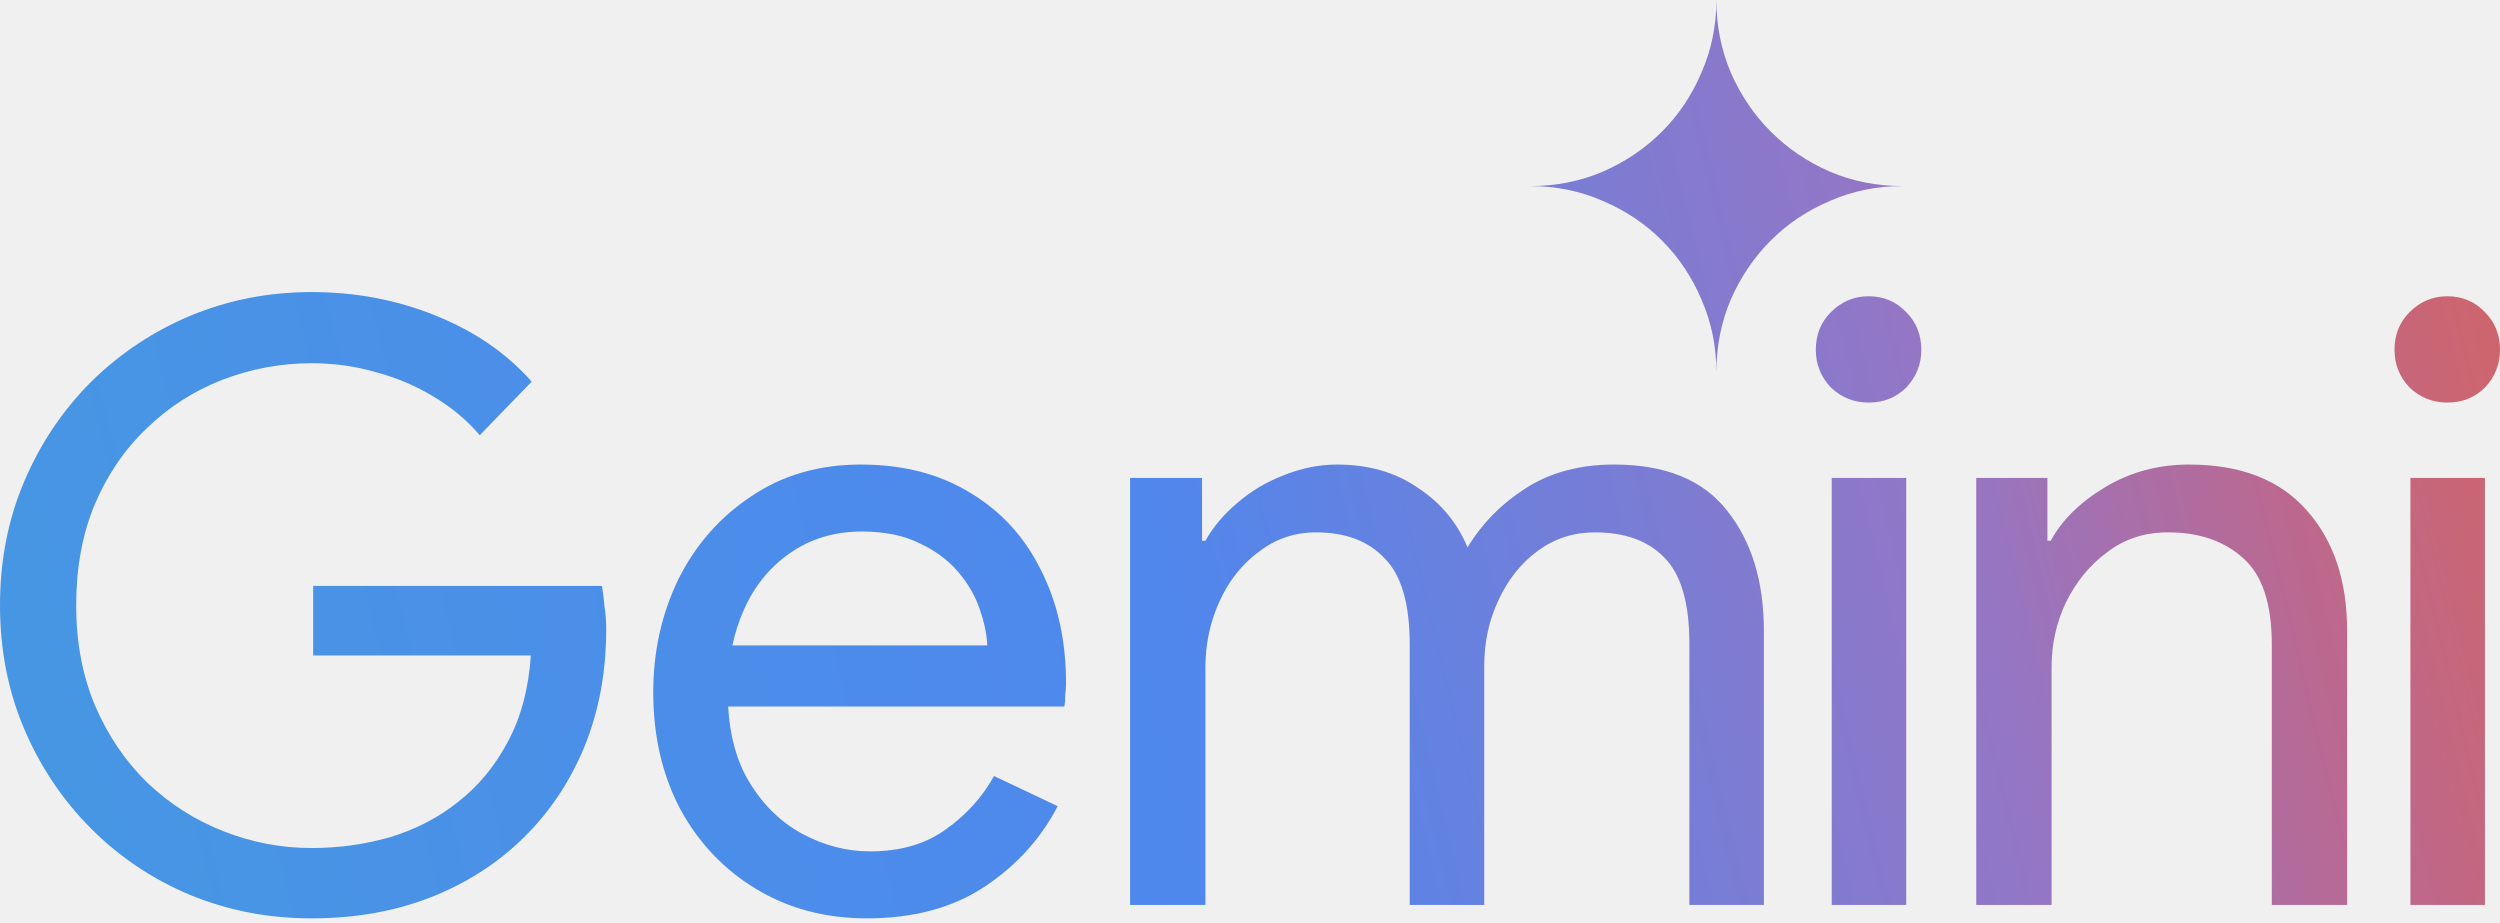
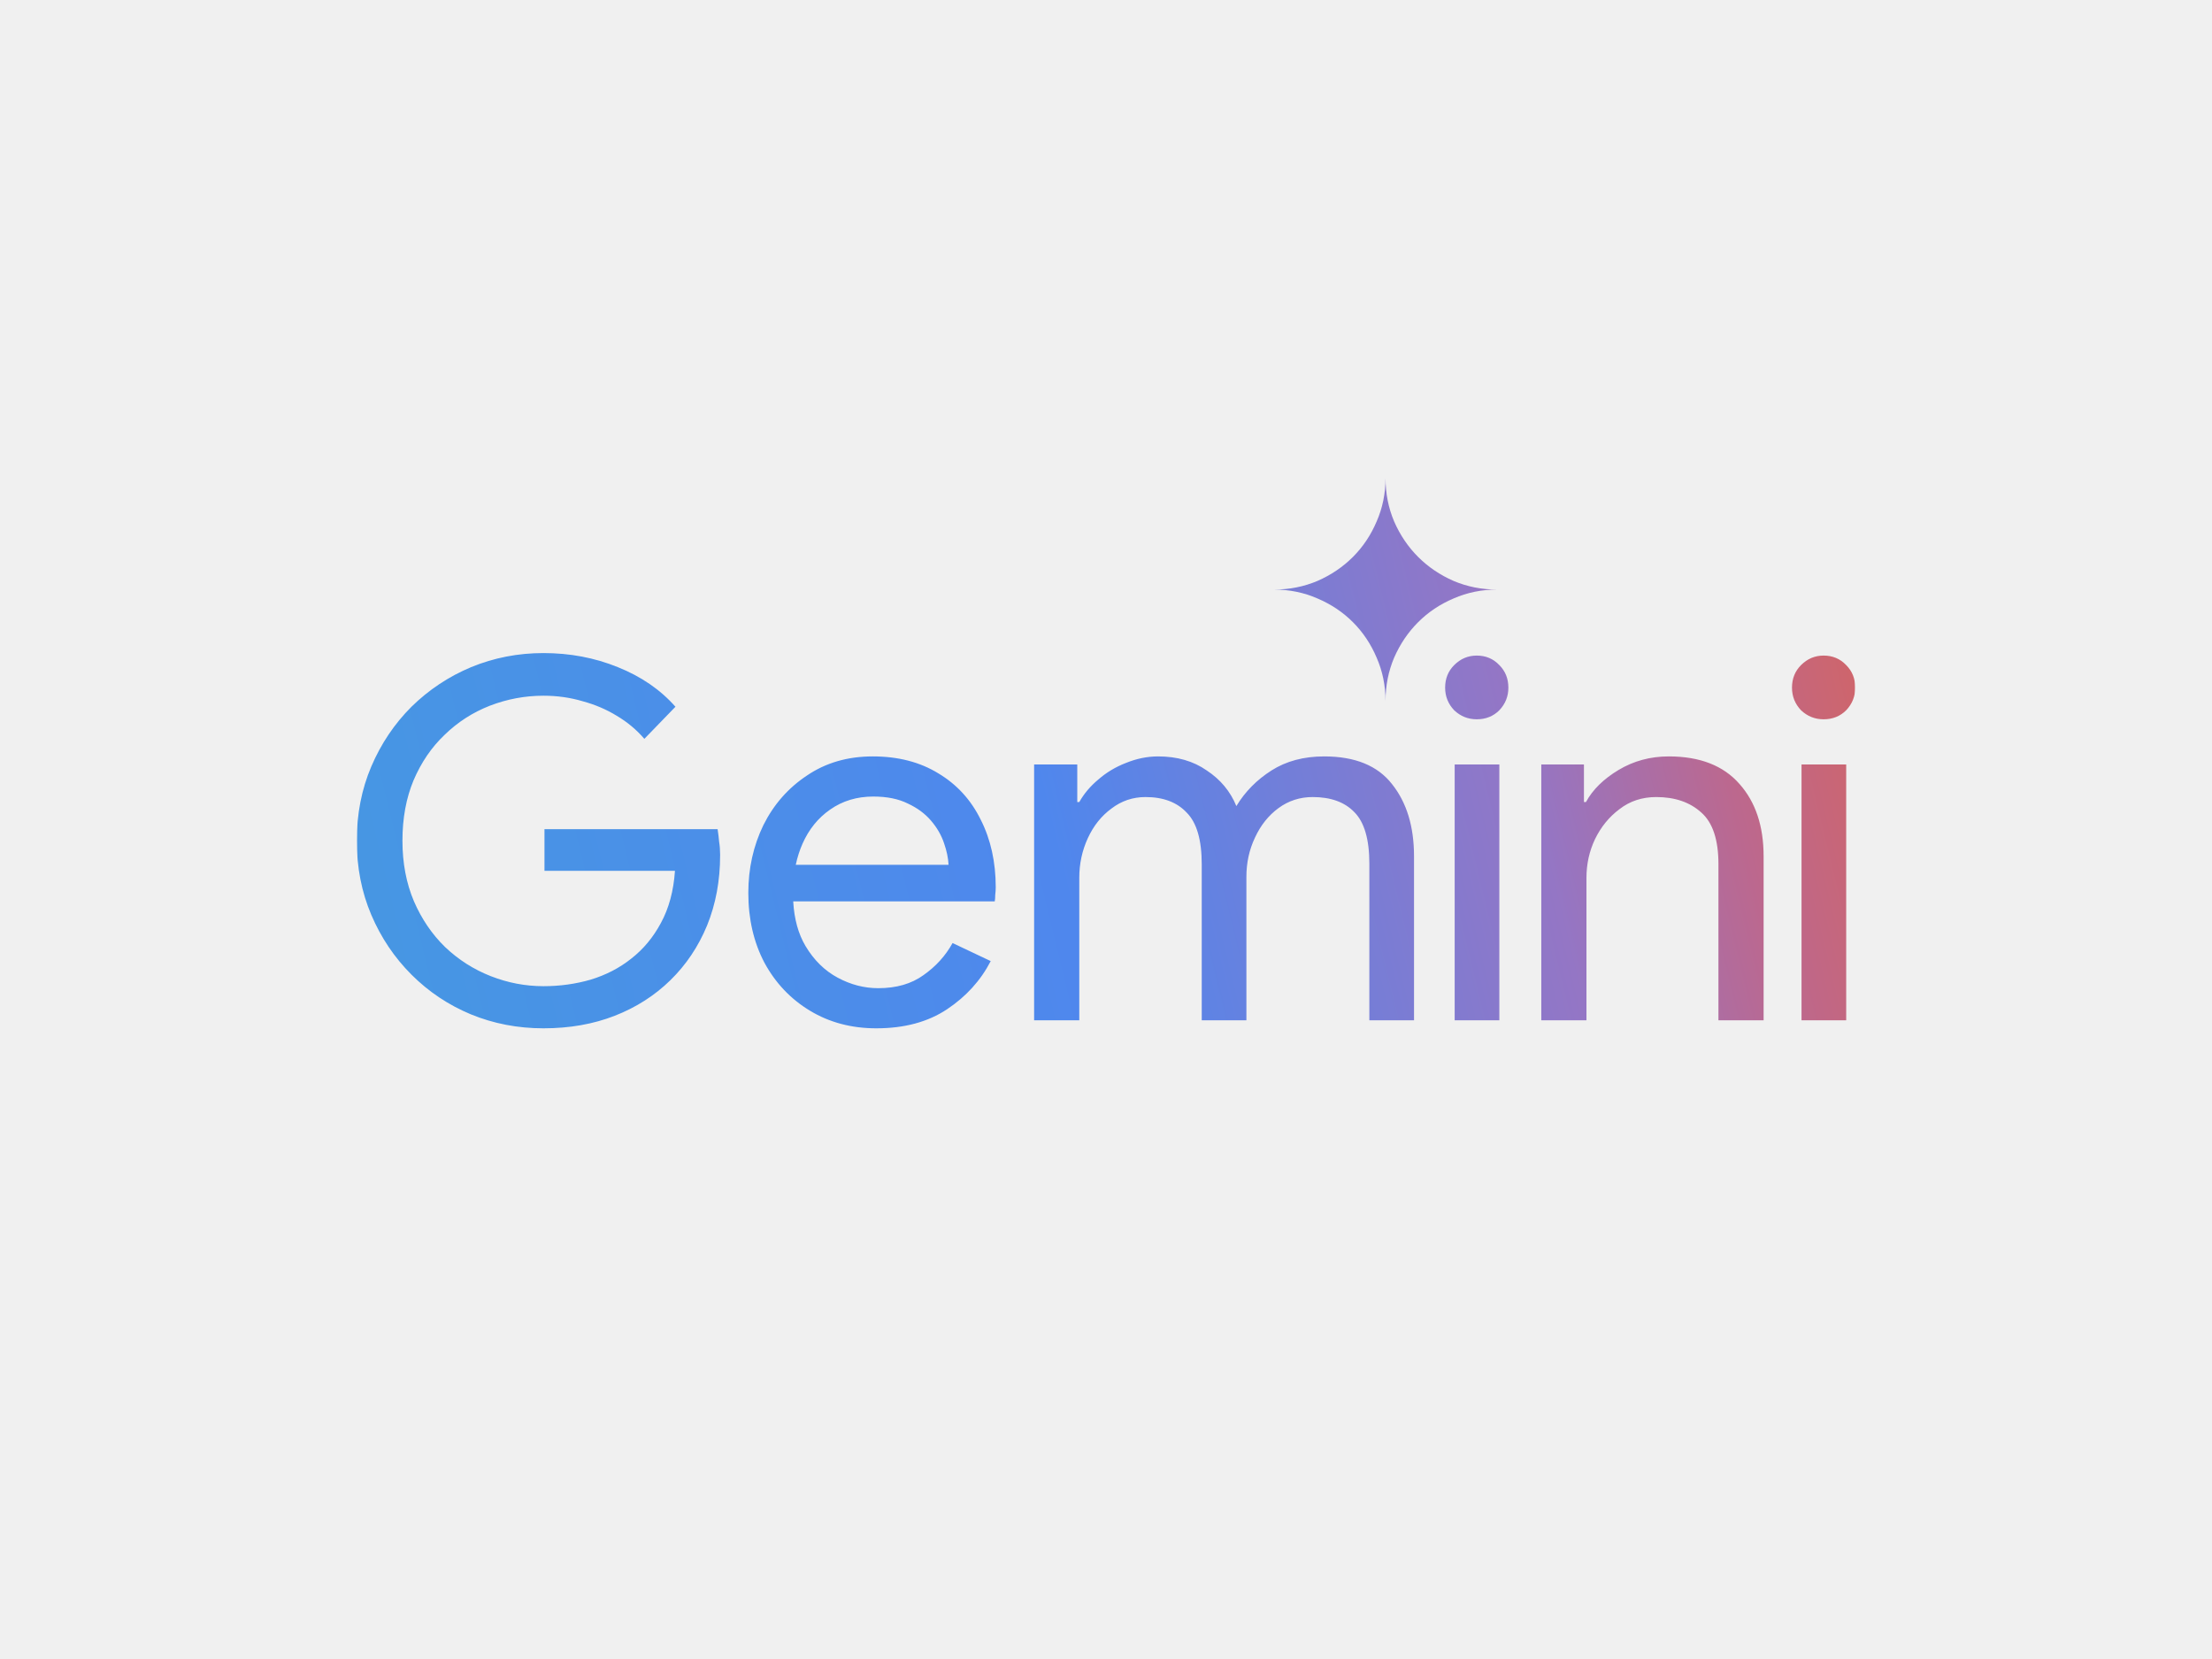
- <svg xmlns="http://www.w3.org/2000/svg" width="344" height="127" viewBox="0 0 344 127" fill="none">
-   <mask id="mask0_958_15881" style="mask-type:alpha" maskUnits="userSpaceOnUse" x="0" y="0" width="344" height="127">
-     <path fill-rule="evenodd" clip-rule="evenodd" d="M234.123 41.22C235.489 44.335 236.172 47.664 236.172 51.206C236.172 47.664 236.833 44.335 238.156 41.22C239.521 38.105 241.356 35.396 243.66 33.092C245.965 30.787 248.674 28.974 251.789 27.651C254.904 26.285 258.233 25.603 261.774 25.603C258.233 25.603 254.904 24.941 251.789 23.619C248.674 22.253 245.965 20.418 243.66 18.114C241.356 15.81 239.521 13.1 238.156 9.985C236.833 6.87 236.172 3.542 236.172 0C236.172 3.542 235.489 6.87 234.123 9.985C232.801 13.1 230.987 15.81 228.683 18.114C226.379 20.418 223.669 22.253 220.554 23.619C217.439 24.941 214.111 25.603 210.569 25.603C214.111 25.603 217.439 26.285 220.554 27.651C223.669 28.974 226.379 30.787 228.683 33.092C230.987 35.396 232.801 38.105 234.123 41.22ZM26.153 123.14C31.376 125.291 36.945 126.366 42.859 126.366C48.85 126.366 54.303 125.406 59.219 123.486C64.135 121.566 68.398 118.839 72.008 115.306C75.618 111.773 78.421 107.587 80.418 102.748C82.415 97.832 83.414 92.456 83.414 86.618V86.503C83.414 85.428 83.337 84.429 83.183 83.507C83.107 82.586 82.991 81.626 82.838 80.627H43.09V90.19H73.045C72.737 94.798 71.662 98.792 69.819 102.172C68.052 105.475 65.786 108.201 63.021 110.352C60.333 112.502 57.222 114.115 53.689 115.191C50.233 116.189 46.623 116.689 42.859 116.689C38.711 116.689 34.679 115.92 30.762 114.384C26.845 112.848 23.35 110.621 20.277 107.702C17.282 104.783 14.901 101.288 13.134 97.218C11.368 93.07 10.484 88.423 10.484 83.277C10.484 78.131 11.329 73.522 13.019 69.451C14.786 65.304 17.167 61.809 20.162 58.967C23.158 56.048 26.614 53.821 30.531 52.285C34.525 50.749 38.635 49.98 42.859 49.98C46.008 49.98 49.004 50.403 51.846 51.248C54.688 52.016 57.299 53.13 59.68 54.589C62.138 56.048 64.25 57.815 66.017 59.889L73.16 52.515C69.704 48.598 65.287 45.564 59.91 43.413C54.611 41.263 48.927 40.188 42.859 40.188C37.022 40.188 31.491 41.263 26.268 43.413C21.122 45.564 16.552 48.598 12.558 52.515C8.641 56.432 5.569 61.002 3.341 66.225C1.114 71.448 0 77.132 0 83.277C0 89.422 1.114 95.105 3.341 100.328C5.569 105.551 8.641 110.121 12.558 114.039C16.475 117.956 21.007 120.99 26.153 123.14ZM104.058 122.334C108.512 125.022 113.582 126.366 119.266 126.366C125.717 126.366 131.132 124.907 135.511 121.988C139.889 119.07 143.23 115.383 145.534 110.928L136.778 106.78C135.165 109.699 132.937 112.157 130.096 114.154C127.33 116.151 123.874 117.149 119.726 117.149C116.5 117.149 113.39 116.343 110.394 114.73C107.399 113.117 104.941 110.697 103.021 107.472C101.362 104.684 100.419 101.266 100.194 97.218H146.456C146.533 96.834 146.571 96.334 146.571 95.72C146.648 95.105 146.686 94.529 146.686 93.992C146.686 88.154 145.534 82.97 143.23 78.438C141.002 73.906 137.776 70.373 133.552 67.838C129.327 65.227 124.297 63.921 118.459 63.921C112.698 63.921 107.668 65.381 103.366 68.299C99.065 71.141 95.724 74.943 93.343 79.705C91.038 84.467 89.886 89.652 89.886 95.259C89.886 101.25 91.115 106.588 93.573 111.274C96.108 115.959 99.603 119.646 104.058 122.334ZM100.781 88.807C101.143 87.097 101.66 85.484 102.329 83.968C103.789 80.665 105.901 78.054 108.666 76.134C111.508 74.137 114.811 73.138 118.574 73.138C121.723 73.138 124.373 73.676 126.524 74.751C128.675 75.75 130.441 77.055 131.824 78.668C133.206 80.281 134.205 82.01 134.819 83.853C135.434 85.62 135.779 87.271 135.856 88.807H100.781ZM155.497 65.765V124.523H165.866V91.803C165.866 88.577 166.519 85.543 167.825 82.701C169.131 79.859 170.936 77.593 173.24 75.903C175.544 74.137 178.156 73.253 181.074 73.253C185.145 73.253 188.294 74.444 190.522 76.825C192.826 79.129 193.978 83.085 193.978 88.692V124.523H204.232V91.572C204.232 88.346 204.885 85.351 206.191 82.586C207.496 79.744 209.301 77.478 211.606 75.788C213.91 74.098 216.521 73.253 219.44 73.253C223.588 73.253 226.775 74.406 229.003 76.71C231.307 79.014 232.459 82.97 232.459 88.577V124.523H242.713V86.849C242.713 80.013 241.023 74.482 237.644 70.258C234.341 66.034 229.156 63.921 222.09 63.921C217.405 63.921 213.372 64.996 209.993 67.147C206.613 69.298 203.925 72.025 201.928 75.327C200.545 71.948 198.279 69.221 195.13 67.147C192.058 64.996 188.333 63.921 183.955 63.921C181.497 63.921 179.039 64.421 176.581 65.419C174.2 66.341 172.088 67.608 170.244 69.221C168.401 70.757 166.942 72.485 165.866 74.406H165.405V65.765H155.497ZM252.045 65.765V124.523H262.299V65.765H252.045ZM251.93 53.322C253.389 54.704 255.118 55.395 257.115 55.395C259.188 55.395 260.917 54.704 262.299 53.322C263.682 51.862 264.373 50.134 264.373 48.137C264.373 46.063 263.682 44.335 262.299 42.953C260.917 41.493 259.188 40.764 257.115 40.764C255.118 40.764 253.389 41.493 251.93 42.953C250.547 44.335 249.856 46.063 249.856 48.137C249.856 50.134 250.547 51.862 251.93 53.322ZM271.929 65.765V124.523H282.298V91.803C282.298 88.653 282.951 85.696 284.257 82.931C285.64 80.089 287.521 77.785 289.902 76.019C292.283 74.175 295.087 73.253 298.313 73.253C302.614 73.253 306.071 74.444 308.682 76.825C311.293 79.129 312.599 83.085 312.599 88.692V124.523H322.968V86.849C322.968 79.936 321.125 74.406 317.438 70.258C313.751 66.034 308.336 63.921 301.193 63.921C296.969 63.921 293.128 64.958 289.672 67.032C286.216 69.106 283.719 71.564 282.183 74.406H281.722V65.765H271.929ZM331.672 65.765V124.523H341.926V65.765H331.672ZM331.557 53.322C333.016 54.704 334.745 55.395 336.742 55.395C338.815 55.395 340.544 54.704 341.926 53.322C343.309 51.862 344 50.134 344 48.137C344 46.063 343.309 44.335 341.926 42.953C340.544 41.493 338.815 40.764 336.742 40.764C334.745 40.764 333.016 41.493 331.557 42.953C330.175 44.335 329.483 46.063 329.483 48.137C329.483 50.134 330.175 51.862 331.557 53.322Z" fill="white" />
-   </mask>
-   <g mask="url(#mask0_958_15881)">
-     <rect x="-158.25" y="-455.443" width="832.09" height="685.324" fill="url(#paint0_linear_958_15881)" />
+ <svg xmlns="http://www.w3.org/2000/svg" width="620" height="465" viewBox="0 0 620 465" fill="none">
+   <g clip-path="url(#clip0_228_763)">
+     <mask id="mask0_228_763" style="mask-type:alpha" maskUnits="userSpaceOnUse" x="100" y="134" width="420" height="155">
+       <path fill-rule="evenodd" clip-rule="evenodd" d="M385.848 184.308C387.516 188.11 388.35 192.172 388.35 196.495C388.35 192.172 389.157 188.11 390.772 184.308C392.438 180.507 394.679 177.2 397.492 174.387C400.306 171.575 403.614 169.362 407.417 167.747C411.22 166.081 415.284 165.248 419.608 165.248C415.284 165.248 411.22 164.44 407.417 162.826C403.614 161.159 400.306 158.92 397.492 156.108C394.679 153.295 392.438 149.988 390.772 146.187C389.157 142.385 388.35 138.323 388.35 134C388.35 138.323 387.516 142.385 385.848 146.187C384.234 149.988 382.019 153.295 379.206 156.108C376.393 158.92 373.084 161.159 369.281 162.826C365.478 164.44 361.415 165.248 357.09 165.248C361.415 165.248 365.478 166.081 369.281 167.747C373.084 169.362 376.393 171.575 379.206 174.387C382.019 177.2 384.234 180.507 385.848 184.308ZM131.931 284.289C138.308 286.914 145.107 288.226 152.328 288.226C159.643 288.226 166.301 287.055 172.303 284.711C178.304 282.368 183.509 279.04 187.916 274.728C192.324 270.416 195.747 265.307 198.185 259.401C200.623 253.401 201.842 246.839 201.842 239.715V239.574C201.842 238.262 201.749 237.043 201.561 235.918C201.467 234.793 201.327 233.622 201.139 232.403H152.609V244.074H189.182C188.807 249.699 187.494 254.573 185.244 258.698C183.087 262.729 180.32 266.056 176.944 268.682C173.662 271.306 169.864 273.274 165.551 274.587C161.33 275.805 156.923 276.416 152.328 276.416C147.264 276.416 142.341 275.477 137.558 273.603C132.775 271.728 128.508 269.01 124.757 265.447C121.1 261.885 118.193 257.619 116.036 252.651C113.879 247.589 112.801 241.918 112.801 235.637C112.801 229.356 113.832 223.732 115.895 218.764C118.052 213.701 120.959 209.436 124.617 205.968C128.274 202.406 132.494 199.687 137.277 197.812C142.153 195.937 147.17 195 152.328 195C156.173 195 159.83 195.515 163.3 196.547C166.77 197.484 169.958 198.843 172.865 200.624C175.866 202.406 178.445 204.562 180.602 207.093L189.323 198.093C185.103 193.313 179.711 189.61 173.147 186.985C166.676 184.36 159.736 183.048 152.328 183.048C145.201 183.048 138.449 184.36 132.072 186.985C125.789 189.61 120.209 193.313 115.333 198.093C110.55 202.874 106.799 208.452 104.079 214.826C101.36 221.201 100 228.138 100 235.637C100 243.137 101.36 250.074 104.079 256.448C106.799 262.822 110.55 268.4 115.333 273.181C120.115 277.962 125.648 281.665 131.931 284.289ZM227.048 283.305C232.486 286.586 238.676 288.226 245.615 288.226C253.492 288.226 260.103 286.446 265.449 282.883C270.795 279.322 274.874 274.822 277.687 269.385L266.996 264.322C265.027 267.885 262.307 270.885 258.838 273.322C255.461 275.759 251.242 276.977 246.177 276.977C242.238 276.977 238.441 275.993 234.783 274.025C231.127 272.056 228.126 269.103 225.781 265.167C223.756 261.764 222.605 257.592 222.33 252.651H278.813C278.907 252.183 278.953 251.573 278.953 250.824C279.047 250.074 279.093 249.37 279.093 248.714C279.093 241.59 277.687 235.262 274.874 229.731C272.154 224.201 268.215 219.888 263.058 216.795C257.899 213.608 251.758 212.014 244.63 212.014C237.596 212.014 231.455 213.795 226.203 217.357C220.951 220.826 216.872 225.466 213.965 231.278C211.152 237.09 209.745 243.418 209.745 250.261C209.745 257.573 211.245 264.088 214.246 269.807C217.341 275.525 221.608 280.025 227.048 283.305ZM223.047 242.387C223.489 240.3 224.12 238.331 224.937 236.481C226.719 232.45 229.298 229.263 232.674 226.919C236.143 224.482 240.176 223.263 244.771 223.263C248.615 223.263 251.851 223.919 254.477 225.232C257.103 226.45 259.259 228.044 260.948 230.013C262.635 231.981 263.855 234.09 264.605 236.34C265.355 238.496 265.777 240.512 265.871 242.387H223.047ZM289.851 214.264V285.977H302.511V246.043C302.511 242.105 303.308 238.403 304.903 234.934C306.497 231.466 308.701 228.7 311.514 226.638C314.327 224.482 317.516 223.404 321.079 223.404C326.049 223.404 329.894 224.857 332.614 227.763C335.427 230.575 336.834 235.403 336.834 242.246V285.977H349.353V245.761C349.353 241.824 350.15 238.168 351.745 234.793C353.338 231.325 355.542 228.56 358.356 226.497C361.169 224.435 364.357 223.404 367.921 223.404C372.985 223.404 376.876 224.81 379.597 227.622C382.41 230.435 383.816 235.262 383.816 242.105V285.977H396.336V239.996C396.336 231.653 394.272 224.904 390.147 219.748C386.114 214.592 379.783 212.014 371.156 212.014C365.436 212.014 360.512 213.326 356.387 215.951C352.26 218.576 348.978 221.904 346.54 225.935C344.851 221.81 342.085 218.482 338.24 215.951C334.489 213.326 329.941 212.014 324.596 212.014C321.595 212.014 318.594 212.623 315.593 213.842C312.686 214.967 310.107 216.514 307.856 218.482C305.606 220.357 303.825 222.466 302.511 224.81H301.948V214.264H289.851ZM407.729 214.264V285.977H420.249V214.264H407.729ZM407.589 199.078C409.37 200.765 411.481 201.609 413.919 201.609C416.45 201.609 418.561 200.765 420.249 199.078C421.937 197.297 422.781 195.187 422.781 192.75C422.781 190.219 421.937 188.11 420.249 186.422C418.561 184.641 416.45 183.751 413.919 183.751C411.481 183.751 409.37 184.641 407.589 186.422C405.9 188.11 405.057 190.219 405.057 192.75C405.057 195.187 405.9 197.297 407.589 199.078ZM432.006 214.264V285.977H444.666V246.043C444.666 242.199 445.463 238.59 447.058 235.215C448.746 231.747 451.043 228.935 453.95 226.778C456.857 224.529 460.281 223.404 464.219 223.404C469.471 223.404 473.691 224.857 476.879 227.763C480.067 230.575 481.662 235.403 481.662 242.246V285.977H494.321V239.996C494.321 231.559 492.071 224.81 487.57 219.748C483.068 214.592 476.457 212.014 467.736 212.014C462.578 212.014 457.889 213.28 453.669 215.811C449.45 218.342 446.401 221.342 444.526 224.81H443.963V214.264H432.006ZM504.948 214.264V285.977H517.468V214.264H504.948ZM504.808 199.078C506.589 200.765 508.7 201.609 511.138 201.609C513.669 201.609 515.78 200.765 517.468 199.078C519.156 197.297 520 195.187 520 192.75C520 190.219 519.156 188.11 517.468 186.422C515.78 184.641 513.669 183.751 511.138 183.751C508.7 183.751 506.589 184.641 504.808 186.422C503.121 188.11 502.276 190.219 502.276 192.75C502.276 195.187 503.121 197.297 504.808 199.078Z" fill="white" style="fill:white;fill-opacity:1;" />
+     </mask>
+     <g mask="url(#mask0_228_763)">
+       <path d="M922.712 -421.855H-93.212V414.564H922.712V-421.855Z" fill="url(#paint0_linear_228_763)" />
+     </g>
  </g>
  <defs>
-     <linearGradient id="paint0_linear_958_15881" x1="-57.405" y1="130.441" x2="354.97" y2="30.369" gradientUnits="userSpaceOnUse">
-       <stop stop-color="#439DDF" />
-       <stop offset="0.524" stop-color="#4F87ED" />
-       <stop offset="0.781" stop-color="#9476C5" />
-       <stop offset="0.888" stop-color="#BC688E" />
-       <stop offset="1" stop-color="#D6645D" />
+     <linearGradient id="paint0_linear_228_763" x1="29.913" y1="293.2" x2="533.373" y2="170.978" gradientUnits="userSpaceOnUse">
+       <stop stop-color="#439DDF" style="stop-color:#439DDF;stop-color:color(display-p3 0.263 0.616 0.875);stop-opacity:1;" />
+       <stop offset="0.524" stop-color="#4F87ED" style="stop-color:#4F87ED;stop-color:color(display-p3 0.31 0.529 0.929);stop-opacity:1;" />
+       <stop offset="0.781" stop-color="#9476C5" style="stop-color:#9476C5;stop-color:color(display-p3 0.58 0.463 0.772);stop-opacity:1;" />
+       <stop offset="0.888" stop-color="#BC688E" style="stop-color:#BC688E;stop-color:color(display-p3 0.737 0.408 0.557);stop-opacity:1;" />
+       <stop offset="1" stop-color="#D6645D" style="stop-color:#D6645D;stop-color:color(display-p3 0.839 0.392 0.365);stop-opacity:1;" />
    </linearGradient>
+     <clipPath id="clip0_228_763">
+       <rect width="420" height="155" fill="white" style="fill:white;fill-opacity:1;" transform="translate(100 134)" />
+     </clipPath>
  </defs>
</svg>
